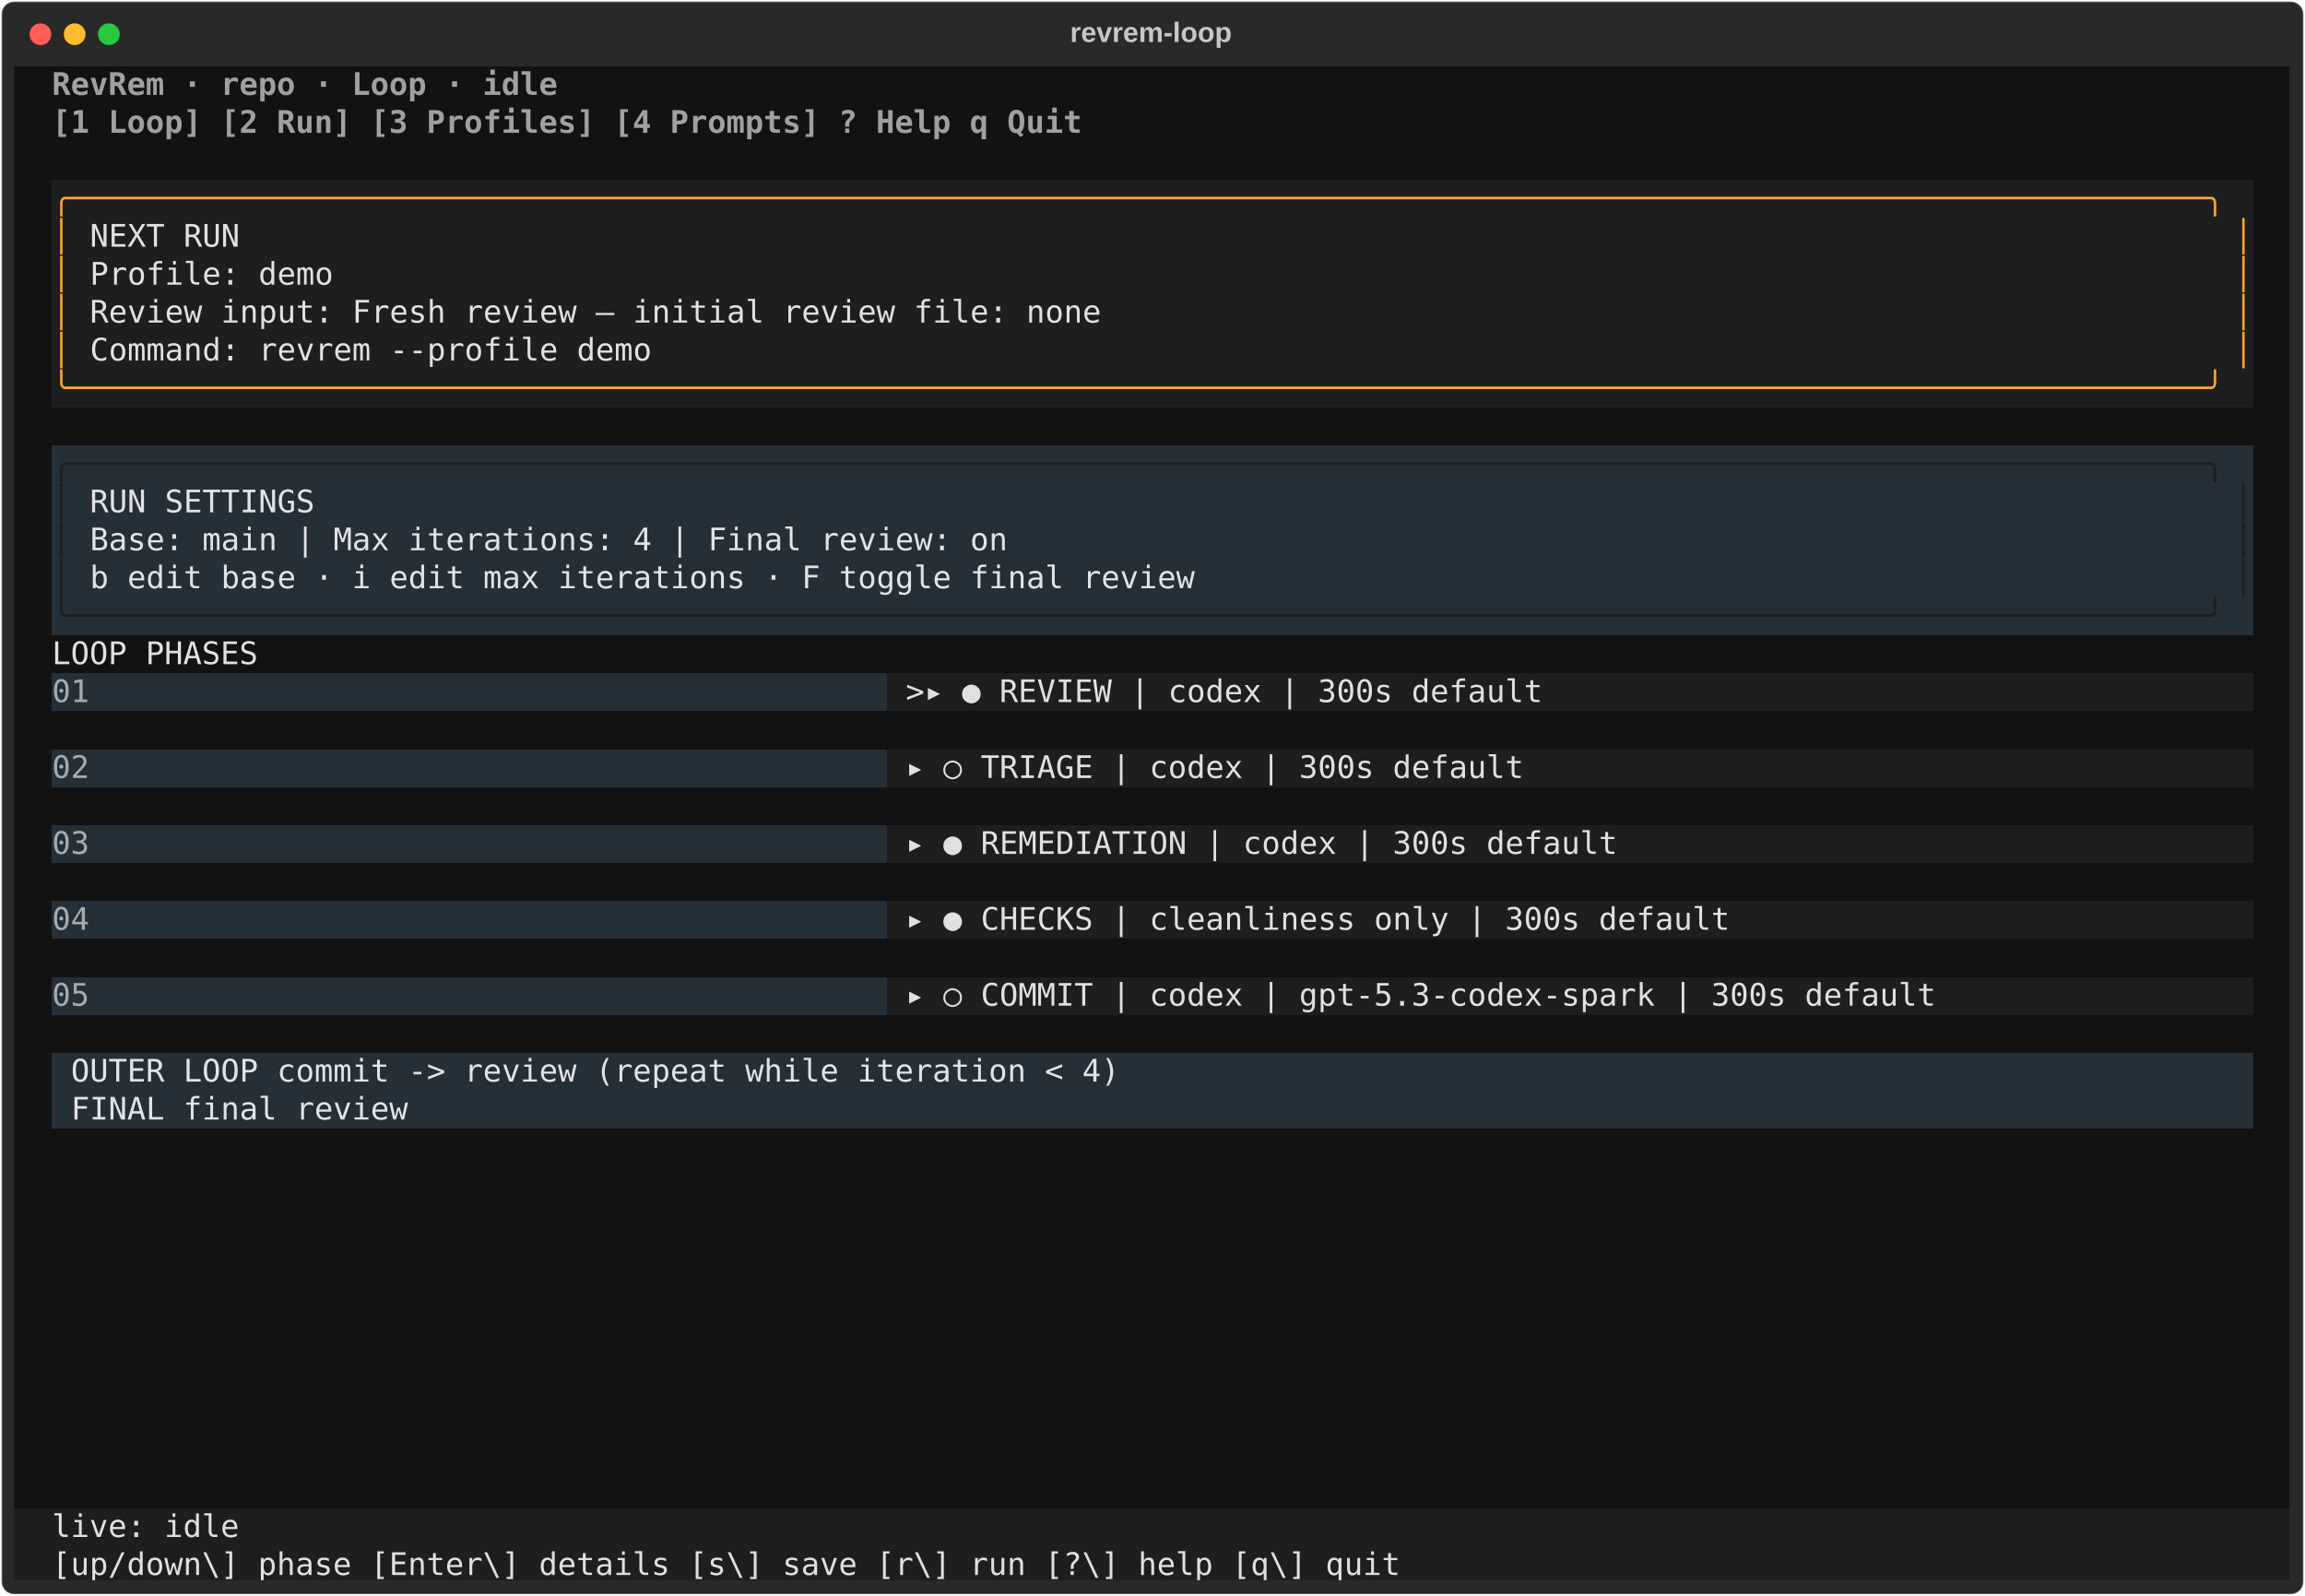
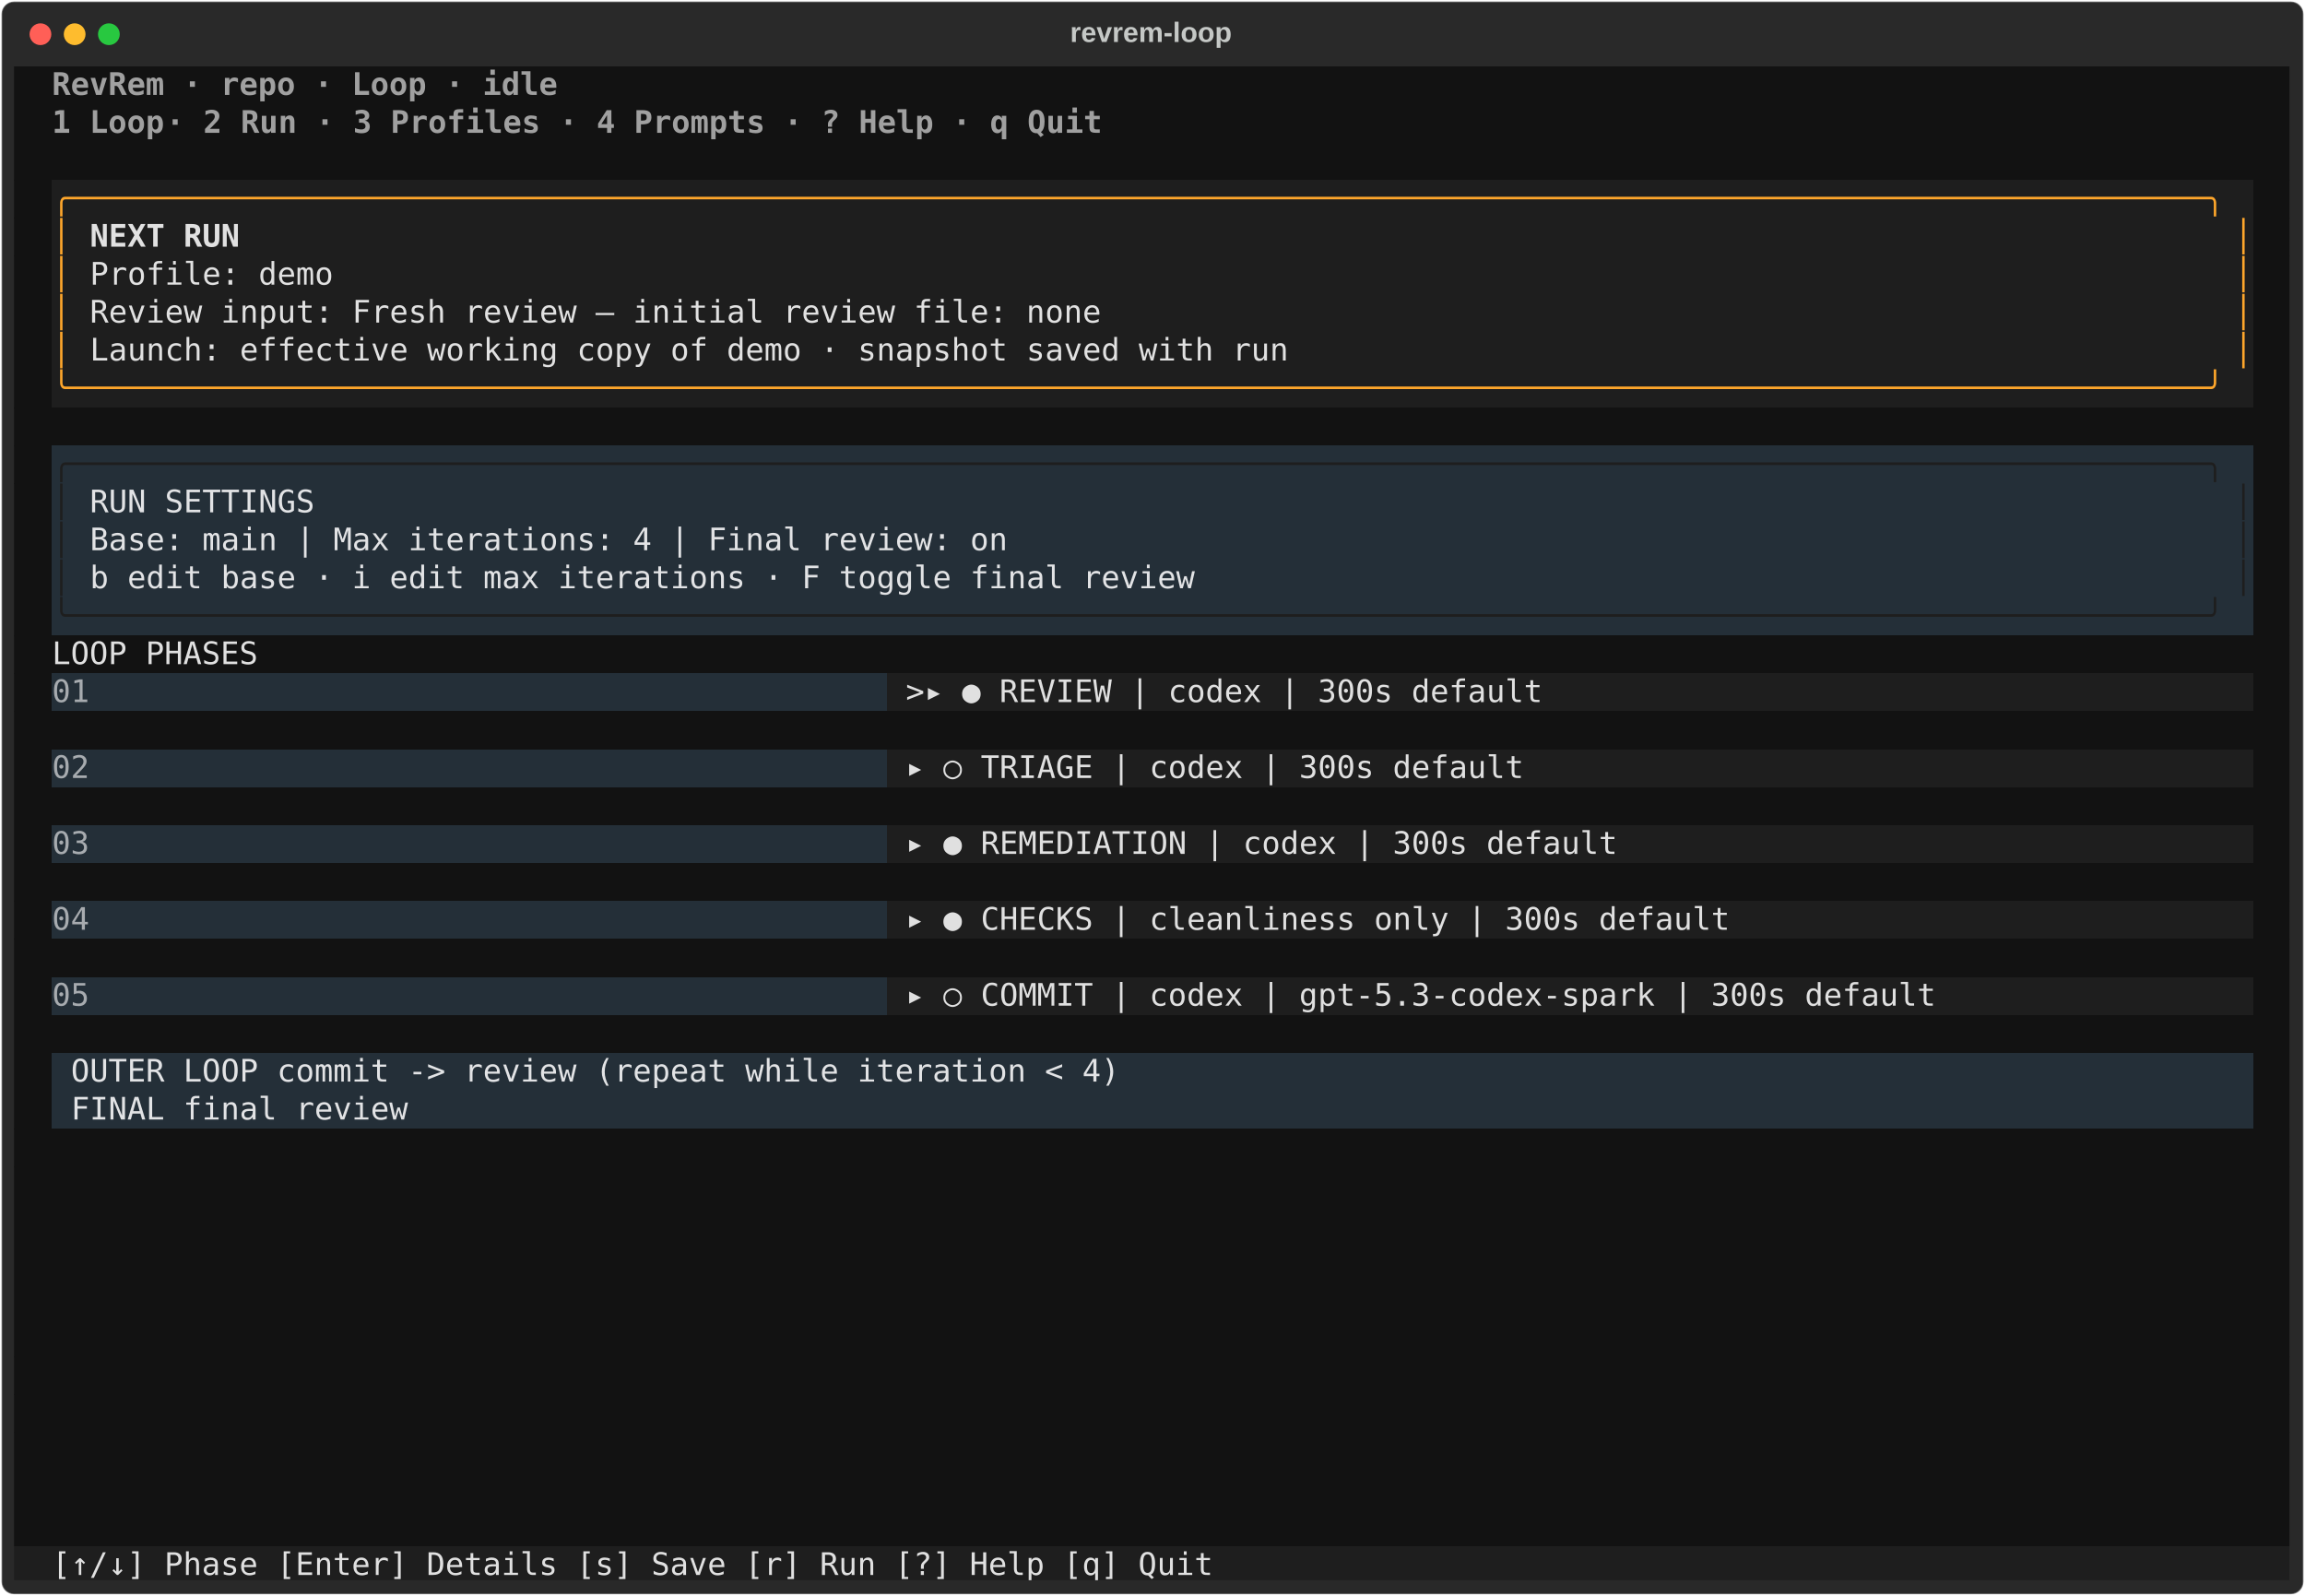
<svg xmlns="http://www.w3.org/2000/svg" class="rich-terminal" viewBox="0 0 1482 1026.0">
  <style>

    @font-face {
        font-family: "Fira Code";
        src: local("FiraCode-Regular"),
                url("https://cdnjs.cloudflare.com/ajax/libs/firacode/6.2.0/woff2/FiraCode-Regular.woff2") format("woff2"),
                url("https://cdnjs.cloudflare.com/ajax/libs/firacode/6.2.0/woff/FiraCode-Regular.woff") format("woff");
        font-style: normal;
        font-weight: 400;
    }
    @font-face {
        font-family: "Fira Code";
        src: local("FiraCode-Bold"),
                url("https://cdnjs.cloudflare.com/ajax/libs/firacode/6.2.0/woff2/FiraCode-Bold.woff2") format("woff2"),
                url("https://cdnjs.cloudflare.com/ajax/libs/firacode/6.2.0/woff/FiraCode-Bold.woff") format("woff");
        font-style: bold;
        font-weight: 700;
    }

    .terminal-ID-matrix {
        font-family: Fira Code, monospace;
        font-size: 20px;
        line-height: 24.4px;
        font-variant-east-asian: full-width;
    }

    .terminal-ID-title {
        font-size: 18px;
        font-weight: bold;
        font-family: arial;
    }

    .terminal-ID-r1 { fill: #c5c8c6 }
.terminal-ID-r2 { fill: #a0a0a0;font-weight: bold }
.terminal-ID-r3 { fill: #fea62b }
- .terminal-ID-r4 { fill: #e1e1e1 }
- .terminal-ID-r5 { fill: #1e1e1e }
- .terminal-ID-r6 { fill: #e2e3e5 }
- .terminal-ID-r7 { fill: #e0e0e0 }
- .terminal-ID-r8 { fill: #a7abaf }
+ .terminal-ID-r4 { fill: #e1e1e1;font-weight: bold }
+ .terminal-ID-r5 { fill: #e1e1e1 }
+ .terminal-ID-r6 { fill: #1e1e1e }
+ .terminal-ID-r7 { fill: #e2e3e5 }
+ .terminal-ID-r8 { fill: #e0e0e0 }
+ .terminal-ID-r9 { fill: #a7abaf }
    </style>
  <defs>
    <clipPath id="terminal-ID-clip-terminal">
      <rect x="0" y="0" width="1463.0" height="975.0" />
    </clipPath>
    <clipPath id="terminal-ID-line-0">
      <rect x="0" y="1.5" width="1464" height="24.65" />
    </clipPath>
    <clipPath id="terminal-ID-line-1">
      <rect x="0" y="25.9" width="1464" height="24.65" />
    </clipPath>
    <clipPath id="terminal-ID-line-2">
      <rect x="0" y="50.3" width="1464" height="24.65" />
    </clipPath>
    <clipPath id="terminal-ID-line-3">
      <rect x="0" y="74.7" width="1464" height="24.65" />
    </clipPath>
    <clipPath id="terminal-ID-line-4">
      <rect x="0" y="99.1" width="1464" height="24.65" />
    </clipPath>
    <clipPath id="terminal-ID-line-5">
      <rect x="0" y="123.5" width="1464" height="24.65" />
    </clipPath>
    <clipPath id="terminal-ID-line-6">
      <rect x="0" y="147.9" width="1464" height="24.65" />
    </clipPath>
    <clipPath id="terminal-ID-line-7">
      <rect x="0" y="172.3" width="1464" height="24.65" />
    </clipPath>
    <clipPath id="terminal-ID-line-8">
      <rect x="0" y="196.7" width="1464" height="24.65" />
    </clipPath>
    <clipPath id="terminal-ID-line-9">
      <rect x="0" y="221.1" width="1464" height="24.65" />
    </clipPath>
    <clipPath id="terminal-ID-line-10">
      <rect x="0" y="245.5" width="1464" height="24.65" />
    </clipPath>
    <clipPath id="terminal-ID-line-11">
      <rect x="0" y="269.9" width="1464" height="24.65" />
    </clipPath>
    <clipPath id="terminal-ID-line-12">
      <rect x="0" y="294.3" width="1464" height="24.65" />
    </clipPath>
    <clipPath id="terminal-ID-line-13">
      <rect x="0" y="318.7" width="1464" height="24.65" />
    </clipPath>
    <clipPath id="terminal-ID-line-14">
      <rect x="0" y="343.1" width="1464" height="24.65" />
    </clipPath>
    <clipPath id="terminal-ID-line-15">
      <rect x="0" y="367.5" width="1464" height="24.65" />
    </clipPath>
    <clipPath id="terminal-ID-line-16">
      <rect x="0" y="391.9" width="1464" height="24.65" />
    </clipPath>
    <clipPath id="terminal-ID-line-17">
      <rect x="0" y="416.3" width="1464" height="24.65" />
    </clipPath>
    <clipPath id="terminal-ID-line-18">
      <rect x="0" y="440.7" width="1464" height="24.65" />
    </clipPath>
    <clipPath id="terminal-ID-line-19">
      <rect x="0" y="465.1" width="1464" height="24.65" />
    </clipPath>
    <clipPath id="terminal-ID-line-20">
      <rect x="0" y="489.5" width="1464" height="24.65" />
    </clipPath>
    <clipPath id="terminal-ID-line-21">
      <rect x="0" y="513.9" width="1464" height="24.65" />
    </clipPath>
    <clipPath id="terminal-ID-line-22">
      <rect x="0" y="538.3" width="1464" height="24.65" />
    </clipPath>
    <clipPath id="terminal-ID-line-23">
      <rect x="0" y="562.7" width="1464" height="24.65" />
    </clipPath>
    <clipPath id="terminal-ID-line-24">
      <rect x="0" y="587.1" width="1464" height="24.65" />
    </clipPath>
    <clipPath id="terminal-ID-line-25">
      <rect x="0" y="611.5" width="1464" height="24.65" />
    </clipPath>
    <clipPath id="terminal-ID-line-26">
      <rect x="0" y="635.9" width="1464" height="24.65" />
    </clipPath>
    <clipPath id="terminal-ID-line-27">
      <rect x="0" y="660.3" width="1464" height="24.65" />
    </clipPath>
    <clipPath id="terminal-ID-line-28">
      <rect x="0" y="684.7" width="1464" height="24.65" />
    </clipPath>
    <clipPath id="terminal-ID-line-29">
      <rect x="0" y="709.1" width="1464" height="24.65" />
    </clipPath>
    <clipPath id="terminal-ID-line-30">
      <rect x="0" y="733.5" width="1464" height="24.65" />
    </clipPath>
    <clipPath id="terminal-ID-line-31">
      <rect x="0" y="757.9" width="1464" height="24.65" />
    </clipPath>
    <clipPath id="terminal-ID-line-32">
      <rect x="0" y="782.3" width="1464" height="24.65" />
    </clipPath>
    <clipPath id="terminal-ID-line-33">
      <rect x="0" y="806.7" width="1464" height="24.65" />
    </clipPath>
    <clipPath id="terminal-ID-line-34">
      <rect x="0" y="831.1" width="1464" height="24.65" />
    </clipPath>
    <clipPath id="terminal-ID-line-35">
      <rect x="0" y="855.5" width="1464" height="24.65" />
    </clipPath>
    <clipPath id="terminal-ID-line-36">
      <rect x="0" y="879.9" width="1464" height="24.65" />
    </clipPath>
    <clipPath id="terminal-ID-line-37">
      <rect x="0" y="904.3" width="1464" height="24.65" />
    </clipPath>
    <clipPath id="terminal-ID-line-38">
      <rect x="0" y="928.7" width="1464" height="24.65" />
    </clipPath>
  </defs>
  <rect fill="#292929" stroke="rgba(255,255,255,0.35)" stroke-width="1" x="1" y="1" width="1480" height="1024" rx="8" />
  <text class="terminal-ID-title" fill="#c5c8c6" text-anchor="middle" x="740" y="27">revrem-loop</text>
  <g transform="translate(26,22)">
    <circle cx="0" cy="0" r="7" fill="#ff5f57" />
    <circle cx="22" cy="0" r="7" fill="#febc2e" />
    <circle cx="44" cy="0" r="7" fill="#28c840" />
  </g>
  <g transform="translate(9, 41)" clip-path="url(#terminal-ID-clip-terminal)">
    <rect fill="#121212" x="0" y="1.5" width="24.4" height="24.65" shape-rendering="crispEdges" />
    <rect fill="#121212" x="24.4" y="1.5" width="329.4" height="24.65" shape-rendering="crispEdges" />
    <rect fill="#121212" x="353.8" y="1.5" width="1110.2" height="24.65" shape-rendering="crispEdges" />
    <rect fill="#121212" x="0" y="25.9" width="24.4" height="24.65" shape-rendering="crispEdges" />
-     <rect fill="#121212" x="24.4" y="25.9" width="732" height="24.65" shape-rendering="crispEdges" />
-     <rect fill="#121212" x="756.4" y="25.9" width="707.6" height="24.65" shape-rendering="crispEdges" />
+     <rect fill="#121212" x="24.4" y="25.9" width="73.2" height="24.65" shape-rendering="crispEdges" />
+     <rect fill="#121212" x="97.6" y="25.9" width="622.2" height="24.65" shape-rendering="crispEdges" />
+     <rect fill="#121212" x="719.8" y="25.9" width="744.2" height="24.65" shape-rendering="crispEdges" />
    <rect fill="#121212" x="0" y="50.3" width="1464" height="24.65" shape-rendering="crispEdges" />
    <rect fill="#121212" x="0" y="74.7" width="24.4" height="24.65" shape-rendering="crispEdges" />
    <rect fill="#1e1e1e" x="24.4" y="74.7" width="1415.2" height="24.65" shape-rendering="crispEdges" />
    <rect fill="#121212" x="1439.6" y="74.7" width="24.4" height="24.65" shape-rendering="crispEdges" />
    <rect fill="#121212" x="0" y="99.1" width="24.4" height="24.65" shape-rendering="crispEdges" />
    <rect fill="#1e1e1e" x="24.4" y="99.1" width="12.2" height="24.65" shape-rendering="crispEdges" />
    <rect fill="#1e1e1e" x="36.6" y="99.1" width="12.2" height="24.65" shape-rendering="crispEdges" />
    <rect fill="#1e1e1e" x="48.8" y="99.1" width="97.6" height="24.65" shape-rendering="crispEdges" />
    <rect fill="#1e1e1e" x="146.4" y="99.1" width="1281" height="24.65" shape-rendering="crispEdges" />
    <rect fill="#1e1e1e" x="1427.4" y="99.1" width="12.2" height="24.65" shape-rendering="crispEdges" />
    <rect fill="#121212" x="1439.6" y="99.1" width="24.4" height="24.65" shape-rendering="crispEdges" />
    <rect fill="#121212" x="0" y="123.5" width="24.4" height="24.65" shape-rendering="crispEdges" />
    <rect fill="#1e1e1e" x="24.4" y="123.5" width="12.2" height="24.65" shape-rendering="crispEdges" />
    <rect fill="#1e1e1e" x="36.6" y="123.5" width="12.2" height="24.65" shape-rendering="crispEdges" />
    <rect fill="#1e1e1e" x="48.8" y="123.5" width="158.6" height="24.65" shape-rendering="crispEdges" />
    <rect fill="#1e1e1e" x="207.4" y="123.5" width="1220" height="24.65" shape-rendering="crispEdges" />
    <rect fill="#1e1e1e" x="1427.4" y="123.5" width="12.2" height="24.65" shape-rendering="crispEdges" />
    <rect fill="#121212" x="1439.6" y="123.5" width="24.4" height="24.65" shape-rendering="crispEdges" />
    <rect fill="#121212" x="0" y="147.9" width="24.4" height="24.65" shape-rendering="crispEdges" />
    <rect fill="#1e1e1e" x="24.4" y="147.9" width="12.2" height="24.65" shape-rendering="crispEdges" />
    <rect fill="#1e1e1e" x="36.6" y="147.9" width="12.2" height="24.65" shape-rendering="crispEdges" />
    <rect fill="#1e1e1e" x="48.8" y="147.9" width="658.8" height="24.65" shape-rendering="crispEdges" />
    <rect fill="#1e1e1e" x="707.6" y="147.9" width="719.8" height="24.65" shape-rendering="crispEdges" />
    <rect fill="#1e1e1e" x="1427.4" y="147.9" width="12.2" height="24.65" shape-rendering="crispEdges" />
    <rect fill="#121212" x="1439.6" y="147.9" width="24.4" height="24.65" shape-rendering="crispEdges" />
    <rect fill="#121212" x="0" y="172.3" width="24.4" height="24.65" shape-rendering="crispEdges" />
    <rect fill="#1e1e1e" x="24.4" y="172.3" width="12.2" height="24.65" shape-rendering="crispEdges" />
    <rect fill="#1e1e1e" x="36.6" y="172.3" width="12.2" height="24.65" shape-rendering="crispEdges" />
-     <rect fill="#1e1e1e" x="48.8" y="172.3" width="366" height="24.65" shape-rendering="crispEdges" />
-     <rect fill="#1e1e1e" x="414.8" y="172.3" width="1012.6" height="24.65" shape-rendering="crispEdges" />
+     <rect fill="#1e1e1e" x="48.8" y="172.3" width="780.8" height="24.65" shape-rendering="crispEdges" />
+     <rect fill="#1e1e1e" x="829.6" y="172.3" width="597.8" height="24.65" shape-rendering="crispEdges" />
    <rect fill="#1e1e1e" x="1427.4" y="172.3" width="12.2" height="24.65" shape-rendering="crispEdges" />
    <rect fill="#121212" x="1439.6" y="172.3" width="24.4" height="24.65" shape-rendering="crispEdges" />
    <rect fill="#121212" x="0" y="196.7" width="24.4" height="24.65" shape-rendering="crispEdges" />
    <rect fill="#1e1e1e" x="24.4" y="196.7" width="1415.2" height="24.65" shape-rendering="crispEdges" />
    <rect fill="#121212" x="1439.6" y="196.7" width="24.4" height="24.65" shape-rendering="crispEdges" />
    <rect fill="#121212" x="0" y="221.1" width="1464" height="24.65" shape-rendering="crispEdges" />
    <rect fill="#121212" x="0" y="245.5" width="24.4" height="24.65" shape-rendering="crispEdges" />
    <rect fill="#242f38" x="24.4" y="245.5" width="1415.2" height="24.65" shape-rendering="crispEdges" />
    <rect fill="#121212" x="1439.6" y="245.5" width="24.4" height="24.65" shape-rendering="crispEdges" />
    <rect fill="#121212" x="0" y="269.9" width="24.4" height="24.65" shape-rendering="crispEdges" />
    <rect fill="#242f38" x="24.4" y="269.9" width="12.2" height="24.65" shape-rendering="crispEdges" />
    <rect fill="#242f38" x="36.6" y="269.9" width="12.2" height="24.65" shape-rendering="crispEdges" />
    <rect fill="#242f38" x="48.8" y="269.9" width="146.4" height="24.65" shape-rendering="crispEdges" />
    <rect fill="#242f38" x="195.2" y="269.9" width="1232.2" height="24.65" shape-rendering="crispEdges" />
    <rect fill="#242f38" x="1427.4" y="269.9" width="12.2" height="24.65" shape-rendering="crispEdges" />
    <rect fill="#121212" x="1439.6" y="269.9" width="24.4" height="24.65" shape-rendering="crispEdges" />
    <rect fill="#121212" x="0" y="294.3" width="24.4" height="24.65" shape-rendering="crispEdges" />
    <rect fill="#242f38" x="24.4" y="294.3" width="12.2" height="24.65" shape-rendering="crispEdges" />
    <rect fill="#242f38" x="36.6" y="294.3" width="12.2" height="24.65" shape-rendering="crispEdges" />
    <rect fill="#242f38" x="48.8" y="294.3" width="597.8" height="24.65" shape-rendering="crispEdges" />
    <rect fill="#242f38" x="646.6" y="294.3" width="780.8" height="24.65" shape-rendering="crispEdges" />
    <rect fill="#242f38" x="1427.4" y="294.3" width="12.2" height="24.65" shape-rendering="crispEdges" />
    <rect fill="#121212" x="1439.6" y="294.3" width="24.4" height="24.65" shape-rendering="crispEdges" />
    <rect fill="#121212" x="0" y="318.7" width="24.4" height="24.65" shape-rendering="crispEdges" />
    <rect fill="#242f38" x="24.4" y="318.7" width="12.2" height="24.65" shape-rendering="crispEdges" />
    <rect fill="#242f38" x="36.6" y="318.7" width="12.2" height="24.65" shape-rendering="crispEdges" />
    <rect fill="#242f38" x="48.8" y="318.7" width="719.8" height="24.65" shape-rendering="crispEdges" />
    <rect fill="#242f38" x="768.6" y="318.7" width="658.8" height="24.65" shape-rendering="crispEdges" />
    <rect fill="#242f38" x="1427.4" y="318.7" width="12.2" height="24.65" shape-rendering="crispEdges" />
    <rect fill="#121212" x="1439.6" y="318.7" width="24.4" height="24.65" shape-rendering="crispEdges" />
    <rect fill="#121212" x="0" y="343.1" width="24.4" height="24.65" shape-rendering="crispEdges" />
    <rect fill="#242f38" x="24.4" y="343.1" width="1415.2" height="24.65" shape-rendering="crispEdges" />
    <rect fill="#121212" x="1439.6" y="343.1" width="24.4" height="24.65" shape-rendering="crispEdges" />
    <rect fill="#121212" x="0" y="367.5" width="24.4" height="24.65" shape-rendering="crispEdges" />
    <rect fill="#121212" x="24.4" y="367.5" width="134.2" height="24.65" shape-rendering="crispEdges" />
    <rect fill="#121212" x="158.6" y="367.5" width="1305.4" height="24.65" shape-rendering="crispEdges" />
    <rect fill="#121212" x="0" y="391.9" width="24.4" height="24.65" shape-rendering="crispEdges" />
    <rect fill="#242f38" x="24.4" y="391.9" width="24.4" height="24.65" shape-rendering="crispEdges" />
    <rect fill="#242f38" x="48.8" y="391.9" width="512.4" height="24.65" shape-rendering="crispEdges" />
    <rect fill="#1e1e1e" x="561.2" y="391.9" width="12.2" height="24.65" shape-rendering="crispEdges" />
    <rect fill="#1e1e1e" x="573.4" y="391.9" width="475.8" height="24.65" shape-rendering="crispEdges" />
    <rect fill="#1e1e1e" x="1049.2" y="391.9" width="390.4" height="24.65" shape-rendering="crispEdges" />
    <rect fill="#121212" x="1439.6" y="391.9" width="24.4" height="24.65" shape-rendering="crispEdges" />
    <rect fill="#121212" x="0" y="416.3" width="1464" height="24.65" shape-rendering="crispEdges" />
    <rect fill="#121212" x="0" y="440.7" width="24.4" height="24.65" shape-rendering="crispEdges" />
    <rect fill="#242f38" x="24.4" y="440.7" width="24.4" height="24.65" shape-rendering="crispEdges" />
    <rect fill="#242f38" x="48.8" y="440.7" width="512.4" height="24.65" shape-rendering="crispEdges" />
    <rect fill="#1e1e1e" x="561.2" y="440.7" width="12.2" height="24.65" shape-rendering="crispEdges" />
    <rect fill="#1e1e1e" x="573.4" y="440.7" width="475.8" height="24.65" shape-rendering="crispEdges" />
    <rect fill="#1e1e1e" x="1049.2" y="440.7" width="390.4" height="24.65" shape-rendering="crispEdges" />
    <rect fill="#121212" x="1439.6" y="440.7" width="24.4" height="24.65" shape-rendering="crispEdges" />
    <rect fill="#121212" x="0" y="465.1" width="1464" height="24.65" shape-rendering="crispEdges" />
    <rect fill="#121212" x="0" y="489.5" width="24.4" height="24.65" shape-rendering="crispEdges" />
    <rect fill="#242f38" x="24.4" y="489.5" width="24.4" height="24.65" shape-rendering="crispEdges" />
    <rect fill="#242f38" x="48.8" y="489.5" width="512.4" height="24.65" shape-rendering="crispEdges" />
    <rect fill="#1e1e1e" x="561.2" y="489.5" width="12.2" height="24.65" shape-rendering="crispEdges" />
    <rect fill="#1e1e1e" x="573.4" y="489.5" width="475.8" height="24.65" shape-rendering="crispEdges" />
    <rect fill="#1e1e1e" x="1049.2" y="489.5" width="390.4" height="24.65" shape-rendering="crispEdges" />
    <rect fill="#121212" x="1439.6" y="489.5" width="24.4" height="24.65" shape-rendering="crispEdges" />
    <rect fill="#121212" x="0" y="513.9" width="1464" height="24.65" shape-rendering="crispEdges" />
    <rect fill="#121212" x="0" y="538.3" width="24.4" height="24.65" shape-rendering="crispEdges" />
    <rect fill="#242f38" x="24.4" y="538.3" width="24.4" height="24.65" shape-rendering="crispEdges" />
    <rect fill="#242f38" x="48.8" y="538.3" width="512.4" height="24.65" shape-rendering="crispEdges" />
    <rect fill="#1e1e1e" x="561.2" y="538.3" width="12.2" height="24.65" shape-rendering="crispEdges" />
    <rect fill="#1e1e1e" x="573.4" y="538.3" width="610" height="24.65" shape-rendering="crispEdges" />
    <rect fill="#1e1e1e" x="1183.4" y="538.3" width="256.2" height="24.65" shape-rendering="crispEdges" />
    <rect fill="#121212" x="1439.6" y="538.3" width="24.4" height="24.65" shape-rendering="crispEdges" />
    <rect fill="#121212" x="0" y="562.7" width="1464" height="24.65" shape-rendering="crispEdges" />
    <rect fill="#121212" x="0" y="587.1" width="24.4" height="24.65" shape-rendering="crispEdges" />
    <rect fill="#242f38" x="24.4" y="587.1" width="24.4" height="24.65" shape-rendering="crispEdges" />
    <rect fill="#242f38" x="48.8" y="587.1" width="512.4" height="24.65" shape-rendering="crispEdges" />
    <rect fill="#1e1e1e" x="561.2" y="587.1" width="12.2" height="24.65" shape-rendering="crispEdges" />
    <rect fill="#1e1e1e" x="573.4" y="587.1" width="744.2" height="24.65" shape-rendering="crispEdges" />
    <rect fill="#1e1e1e" x="1317.6" y="587.1" width="122" height="24.65" shape-rendering="crispEdges" />
    <rect fill="#121212" x="1439.6" y="587.1" width="24.4" height="24.65" shape-rendering="crispEdges" />
    <rect fill="#121212" x="0" y="611.5" width="1464" height="24.65" shape-rendering="crispEdges" />
    <rect fill="#121212" x="0" y="635.9" width="24.4" height="24.65" shape-rendering="crispEdges" />
    <rect fill="#242f38" x="24.4" y="635.9" width="12.2" height="24.65" shape-rendering="crispEdges" />
    <rect fill="#242f38" x="36.6" y="635.9" width="768.6" height="24.65" shape-rendering="crispEdges" />
    <rect fill="#242f38" x="805.2" y="635.9" width="634.4" height="24.65" shape-rendering="crispEdges" />
    <rect fill="#121212" x="1439.6" y="635.9" width="24.4" height="24.65" shape-rendering="crispEdges" />
    <rect fill="#121212" x="0" y="660.3" width="24.4" height="24.65" shape-rendering="crispEdges" />
    <rect fill="#242f38" x="24.4" y="660.3" width="12.2" height="24.65" shape-rendering="crispEdges" />
    <rect fill="#242f38" x="36.6" y="660.3" width="305" height="24.65" shape-rendering="crispEdges" />
    <rect fill="#242f38" x="341.6" y="660.3" width="1098" height="24.65" shape-rendering="crispEdges" />
    <rect fill="#121212" x="1439.6" y="660.3" width="24.4" height="24.65" shape-rendering="crispEdges" />
    <rect fill="#121212" x="0" y="684.7" width="1464" height="24.65" shape-rendering="crispEdges" />
    <rect fill="#121212" x="0" y="709.1" width="1464" height="24.65" shape-rendering="crispEdges" />
    <rect fill="#121212" x="0" y="733.5" width="1464" height="24.65" shape-rendering="crispEdges" />
    <rect fill="#121212" x="0" y="757.9" width="1464" height="24.65" shape-rendering="crispEdges" />
    <rect fill="#121212" x="0" y="782.3" width="1464" height="24.65" shape-rendering="crispEdges" />
    <rect fill="#121212" x="0" y="806.7" width="1464" height="24.65" shape-rendering="crispEdges" />
    <rect fill="#121212" x="0" y="831.1" width="1464" height="24.65" shape-rendering="crispEdges" />
    <rect fill="#121212" x="0" y="855.5" width="1464" height="24.65" shape-rendering="crispEdges" />
    <rect fill="#121212" x="0" y="879.9" width="1464" height="24.65" shape-rendering="crispEdges" />
    <rect fill="#121212" x="0" y="904.3" width="1464" height="24.65" shape-rendering="crispEdges" />
-     <rect fill="#1e1e1e" x="0" y="928.7" width="24.4" height="24.65" shape-rendering="crispEdges" />
-     <rect fill="#1e1e1e" x="24.4" y="928.7" width="122" height="24.65" shape-rendering="crispEdges" />
-     <rect fill="#1e1e1e" x="146.4" y="928.7" width="1317.6" height="24.65" shape-rendering="crispEdges" />
+     <rect fill="#121212" x="0" y="928.7" width="1464" height="24.65" shape-rendering="crispEdges" />
    <rect fill="#1e1e1e" x="0" y="953.1" width="24.4" height="24.65" shape-rendering="crispEdges" />
-     <rect fill="#1e1e1e" x="24.4" y="953.1" width="878.4" height="24.65" shape-rendering="crispEdges" />
-     <rect fill="#1e1e1e" x="902.8" y="953.1" width="561.2" height="24.65" shape-rendering="crispEdges" />
+     <rect fill="#1e1e1e" x="24.4" y="953.1" width="817.4" height="24.65" shape-rendering="crispEdges" />
+     <rect fill="#1e1e1e" x="841.8" y="953.1" width="622.2" height="24.65" shape-rendering="crispEdges" />
    <g class="terminal-ID-matrix">
      <text class="terminal-ID-r2" x="24.4" y="20" textLength="329.4" clip-path="url(#terminal-ID-line-0)">RevRem · repo · Loop · idle</text>
      <text class="terminal-ID-r1" x="1464" y="20" textLength="12.2" clip-path="url(#terminal-ID-line-0)">
</text>
-       <text class="terminal-ID-r2" x="24.4" y="44.4" textLength="732" clip-path="url(#terminal-ID-line-1)">[1 Loop]  [2 Run]  [3 Profiles]  [4 Prompts]  ? Help  q Quit</text>
+       <text class="terminal-ID-r2" x="24.4" y="44.4" textLength="73.2" clip-path="url(#terminal-ID-line-1)">1 Loop</text>
+       <text class="terminal-ID-r2" x="97.6" y="44.4" textLength="622.2" clip-path="url(#terminal-ID-line-1)"> · 2 Run · 3 Profiles · 4 Prompts · ? Help · q Quit</text>
      <text class="terminal-ID-r1" x="1464" y="44.4" textLength="12.2" clip-path="url(#terminal-ID-line-1)">
</text>
      <text class="terminal-ID-r1" x="1464" y="68.8" textLength="12.2" clip-path="url(#terminal-ID-line-2)">
</text>
      <text class="terminal-ID-r3" x="24.4" y="93.2" textLength="1415.2" clip-path="url(#terminal-ID-line-3)">╭──────────────────────────────────────────────────────────────────────────────────────────────────────────────────╮</text>
      <text class="terminal-ID-r1" x="1464" y="93.2" textLength="12.2" clip-path="url(#terminal-ID-line-3)">
</text>
      <text class="terminal-ID-r3" x="24.4" y="117.6" textLength="12.2" clip-path="url(#terminal-ID-line-4)">│</text>
      <text class="terminal-ID-r4" x="48.8" y="117.6" textLength="97.6" clip-path="url(#terminal-ID-line-4)">NEXT RUN</text>
      <text class="terminal-ID-r3" x="1427.4" y="117.6" textLength="12.2" clip-path="url(#terminal-ID-line-4)">│</text>
      <text class="terminal-ID-r1" x="1464" y="117.6" textLength="12.2" clip-path="url(#terminal-ID-line-4)">
</text>
      <text class="terminal-ID-r3" x="24.4" y="142" textLength="12.2" clip-path="url(#terminal-ID-line-5)">│</text>
-       <text class="terminal-ID-r4" x="48.8" y="142" textLength="158.6" clip-path="url(#terminal-ID-line-5)">Profile: demo</text>
+       <text class="terminal-ID-r5" x="48.8" y="142" textLength="158.6" clip-path="url(#terminal-ID-line-5)">Profile: demo</text>
      <text class="terminal-ID-r3" x="1427.4" y="142" textLength="12.2" clip-path="url(#terminal-ID-line-5)">│</text>
      <text class="terminal-ID-r1" x="1464" y="142" textLength="12.2" clip-path="url(#terminal-ID-line-5)">
</text>
      <text class="terminal-ID-r3" x="24.4" y="166.4" textLength="12.2" clip-path="url(#terminal-ID-line-6)">│</text>
-       <text class="terminal-ID-r4" x="48.8" y="166.4" textLength="658.8" clip-path="url(#terminal-ID-line-6)">Review input: Fresh review — initial review file: none</text>
+       <text class="terminal-ID-r5" x="48.8" y="166.4" textLength="658.8" clip-path="url(#terminal-ID-line-6)">Review input: Fresh review — initial review file: none</text>
      <text class="terminal-ID-r3" x="1427.4" y="166.4" textLength="12.2" clip-path="url(#terminal-ID-line-6)">│</text>
      <text class="terminal-ID-r1" x="1464" y="166.4" textLength="12.2" clip-path="url(#terminal-ID-line-6)">
</text>
      <text class="terminal-ID-r3" x="24.4" y="190.8" textLength="12.2" clip-path="url(#terminal-ID-line-7)">│</text>
-       <text class="terminal-ID-r4" x="48.8" y="190.8" textLength="366" clip-path="url(#terminal-ID-line-7)">Command: revrem --profile demo</text>
+       <text class="terminal-ID-r5" x="48.8" y="190.8" textLength="780.8" clip-path="url(#terminal-ID-line-7)">Launch: effective working copy of demo · snapshot saved with run</text>
      <text class="terminal-ID-r3" x="1427.4" y="190.8" textLength="12.2" clip-path="url(#terminal-ID-line-7)">│</text>
      <text class="terminal-ID-r1" x="1464" y="190.8" textLength="12.2" clip-path="url(#terminal-ID-line-7)">
</text>
      <text class="terminal-ID-r3" x="24.4" y="215.2" textLength="1415.2" clip-path="url(#terminal-ID-line-8)">╰──────────────────────────────────────────────────────────────────────────────────────────────────────────────────╯</text>
      <text class="terminal-ID-r1" x="1464" y="215.2" textLength="12.2" clip-path="url(#terminal-ID-line-8)">
</text>
      <text class="terminal-ID-r1" x="1464" y="239.6" textLength="12.2" clip-path="url(#terminal-ID-line-9)">
</text>
-       <text class="terminal-ID-r5" x="24.4" y="264" textLength="1415.2" clip-path="url(#terminal-ID-line-10)">╭──────────────────────────────────────────────────────────────────────────────────────────────────────────────────╮</text>
+       <text class="terminal-ID-r6" x="24.4" y="264" textLength="1415.2" clip-path="url(#terminal-ID-line-10)">╭──────────────────────────────────────────────────────────────────────────────────────────────────────────────────╮</text>
      <text class="terminal-ID-r1" x="1464" y="264" textLength="12.2" clip-path="url(#terminal-ID-line-10)">
</text>
-       <text class="terminal-ID-r5" x="24.4" y="288.4" textLength="12.2" clip-path="url(#terminal-ID-line-11)">│</text>
-       <text class="terminal-ID-r6" x="48.8" y="288.4" textLength="146.4" clip-path="url(#terminal-ID-line-11)">RUN SETTINGS</text>
-       <text class="terminal-ID-r5" x="1427.4" y="288.4" textLength="12.2" clip-path="url(#terminal-ID-line-11)">│</text>
+       <text class="terminal-ID-r6" x="24.4" y="288.4" textLength="12.2" clip-path="url(#terminal-ID-line-11)">│</text>
+       <text class="terminal-ID-r7" x="48.8" y="288.4" textLength="146.4" clip-path="url(#terminal-ID-line-11)">RUN SETTINGS</text>
+       <text class="terminal-ID-r6" x="1427.4" y="288.4" textLength="12.2" clip-path="url(#terminal-ID-line-11)">│</text>
      <text class="terminal-ID-r1" x="1464" y="288.4" textLength="12.2" clip-path="url(#terminal-ID-line-11)">
</text>
-       <text class="terminal-ID-r5" x="24.4" y="312.8" textLength="12.2" clip-path="url(#terminal-ID-line-12)">│</text>
-       <text class="terminal-ID-r6" x="48.8" y="312.8" textLength="597.8" clip-path="url(#terminal-ID-line-12)">Base: main | Max iterations: 4 | Final review: on</text>
-       <text class="terminal-ID-r5" x="1427.4" y="312.8" textLength="12.2" clip-path="url(#terminal-ID-line-12)">│</text>
+       <text class="terminal-ID-r6" x="24.4" y="312.8" textLength="12.2" clip-path="url(#terminal-ID-line-12)">│</text>
+       <text class="terminal-ID-r7" x="48.8" y="312.8" textLength="597.8" clip-path="url(#terminal-ID-line-12)">Base: main | Max iterations: 4 | Final review: on</text>
+       <text class="terminal-ID-r6" x="1427.4" y="312.8" textLength="12.2" clip-path="url(#terminal-ID-line-12)">│</text>
      <text class="terminal-ID-r1" x="1464" y="312.8" textLength="12.2" clip-path="url(#terminal-ID-line-12)">
</text>
-       <text class="terminal-ID-r5" x="24.4" y="337.2" textLength="12.2" clip-path="url(#terminal-ID-line-13)">│</text>
-       <text class="terminal-ID-r6" x="48.8" y="337.2" textLength="719.8" clip-path="url(#terminal-ID-line-13)">b edit base · i edit max iterations · F toggle final review</text>
-       <text class="terminal-ID-r5" x="1427.4" y="337.2" textLength="12.2" clip-path="url(#terminal-ID-line-13)">│</text>
+       <text class="terminal-ID-r6" x="24.4" y="337.2" textLength="12.2" clip-path="url(#terminal-ID-line-13)">│</text>
+       <text class="terminal-ID-r7" x="48.8" y="337.2" textLength="719.8" clip-path="url(#terminal-ID-line-13)">b edit base · i edit max iterations · F toggle final review</text>
+       <text class="terminal-ID-r6" x="1427.4" y="337.2" textLength="12.2" clip-path="url(#terminal-ID-line-13)">│</text>
      <text class="terminal-ID-r1" x="1464" y="337.2" textLength="12.2" clip-path="url(#terminal-ID-line-13)">
</text>
-       <text class="terminal-ID-r5" x="24.4" y="361.6" textLength="1415.2" clip-path="url(#terminal-ID-line-14)">╰──────────────────────────────────────────────────────────────────────────────────────────────────────────────────╯</text>
+       <text class="terminal-ID-r6" x="24.4" y="361.6" textLength="1415.2" clip-path="url(#terminal-ID-line-14)">╰──────────────────────────────────────────────────────────────────────────────────────────────────────────────────╯</text>
      <text class="terminal-ID-r1" x="1464" y="361.6" textLength="12.2" clip-path="url(#terminal-ID-line-14)">
</text>
-       <text class="terminal-ID-r7" x="24.4" y="386" textLength="134.2" clip-path="url(#terminal-ID-line-15)">LOOP PHASES</text>
+       <text class="terminal-ID-r8" x="24.4" y="386" textLength="134.2" clip-path="url(#terminal-ID-line-15)">LOOP PHASES</text>
      <text class="terminal-ID-r1" x="1464" y="386" textLength="12.2" clip-path="url(#terminal-ID-line-15)">
</text>
-       <text class="terminal-ID-r8" x="24.4" y="410.4" textLength="24.4" clip-path="url(#terminal-ID-line-16)">01</text>
-       <text class="terminal-ID-r7" x="573.4" y="410.4" textLength="475.8" clip-path="url(#terminal-ID-line-16)">&gt;▸ ● REVIEW      | codex | 300s default</text>
+       <text class="terminal-ID-r9" x="24.4" y="410.4" textLength="24.4" clip-path="url(#terminal-ID-line-16)">01</text>
+       <text class="terminal-ID-r8" x="573.4" y="410.4" textLength="475.8" clip-path="url(#terminal-ID-line-16)">&gt;▸ ● REVIEW      | codex | 300s default</text>
      <text class="terminal-ID-r1" x="1464" y="410.4" textLength="12.2" clip-path="url(#terminal-ID-line-16)">
</text>
      <text class="terminal-ID-r1" x="1464" y="434.8" textLength="12.2" clip-path="url(#terminal-ID-line-17)">
</text>
-       <text class="terminal-ID-r8" x="24.4" y="459.2" textLength="24.4" clip-path="url(#terminal-ID-line-18)">02</text>
-       <text class="terminal-ID-r7" x="573.4" y="459.2" textLength="475.8" clip-path="url(#terminal-ID-line-18)"> ▸ ○ TRIAGE      | codex | 300s default</text>
+       <text class="terminal-ID-r9" x="24.4" y="459.2" textLength="24.4" clip-path="url(#terminal-ID-line-18)">02</text>
+       <text class="terminal-ID-r8" x="573.4" y="459.2" textLength="475.8" clip-path="url(#terminal-ID-line-18)"> ▸ ○ TRIAGE      | codex | 300s default</text>
      <text class="terminal-ID-r1" x="1464" y="459.2" textLength="12.2" clip-path="url(#terminal-ID-line-18)">
</text>
      <text class="terminal-ID-r1" x="1464" y="483.6" textLength="12.2" clip-path="url(#terminal-ID-line-19)">
</text>
-       <text class="terminal-ID-r8" x="24.4" y="508" textLength="24.4" clip-path="url(#terminal-ID-line-20)">03</text>
-       <text class="terminal-ID-r7" x="573.4" y="508" textLength="475.8" clip-path="url(#terminal-ID-line-20)"> ▸ ● REMEDIATION | codex | 300s default</text>
+       <text class="terminal-ID-r9" x="24.4" y="508" textLength="24.4" clip-path="url(#terminal-ID-line-20)">03</text>
+       <text class="terminal-ID-r8" x="573.4" y="508" textLength="475.8" clip-path="url(#terminal-ID-line-20)"> ▸ ● REMEDIATION | codex | 300s default</text>
      <text class="terminal-ID-r1" x="1464" y="508" textLength="12.2" clip-path="url(#terminal-ID-line-20)">
</text>
      <text class="terminal-ID-r1" x="1464" y="532.4" textLength="12.2" clip-path="url(#terminal-ID-line-21)">
</text>
-       <text class="terminal-ID-r8" x="24.4" y="556.8" textLength="24.4" clip-path="url(#terminal-ID-line-22)">04</text>
-       <text class="terminal-ID-r7" x="573.4" y="556.8" textLength="610" clip-path="url(#terminal-ID-line-22)"> ▸ ● CHECKS      | cleanliness only | 300s default</text>
+       <text class="terminal-ID-r9" x="24.4" y="556.8" textLength="24.4" clip-path="url(#terminal-ID-line-22)">04</text>
+       <text class="terminal-ID-r8" x="573.4" y="556.8" textLength="610" clip-path="url(#terminal-ID-line-22)"> ▸ ● CHECKS      | cleanliness only | 300s default</text>
      <text class="terminal-ID-r1" x="1464" y="556.8" textLength="12.2" clip-path="url(#terminal-ID-line-22)">
</text>
      <text class="terminal-ID-r1" x="1464" y="581.2" textLength="12.2" clip-path="url(#terminal-ID-line-23)">
</text>
-       <text class="terminal-ID-r8" x="24.4" y="605.6" textLength="24.4" clip-path="url(#terminal-ID-line-24)">05</text>
-       <text class="terminal-ID-r7" x="573.4" y="605.6" textLength="744.2" clip-path="url(#terminal-ID-line-24)"> ▸ ○ COMMIT      | codex | gpt-5.3-codex-spark | 300s default</text>
+       <text class="terminal-ID-r9" x="24.4" y="605.6" textLength="24.4" clip-path="url(#terminal-ID-line-24)">05</text>
+       <text class="terminal-ID-r8" x="573.4" y="605.6" textLength="744.2" clip-path="url(#terminal-ID-line-24)"> ▸ ○ COMMIT      | codex | gpt-5.3-codex-spark | 300s default</text>
      <text class="terminal-ID-r1" x="1464" y="605.6" textLength="12.2" clip-path="url(#terminal-ID-line-24)">
</text>
      <text class="terminal-ID-r1" x="1464" y="630" textLength="12.2" clip-path="url(#terminal-ID-line-25)">
</text>
-       <text class="terminal-ID-r6" x="36.6" y="654.4" textLength="768.6" clip-path="url(#terminal-ID-line-26)">OUTER LOOP   commit -&gt; review      (repeat while iteration &lt; 4)</text>
+       <text class="terminal-ID-r7" x="36.6" y="654.4" textLength="768.6" clip-path="url(#terminal-ID-line-26)">OUTER LOOP   commit -&gt; review      (repeat while iteration &lt; 4)</text>
      <text class="terminal-ID-r1" x="1464" y="654.4" textLength="12.2" clip-path="url(#terminal-ID-line-26)">
</text>
-       <text class="terminal-ID-r6" x="36.6" y="678.8" textLength="305" clip-path="url(#terminal-ID-line-27)">FINAL        final review</text>
+       <text class="terminal-ID-r7" x="36.6" y="678.8" textLength="305" clip-path="url(#terminal-ID-line-27)">FINAL        final review</text>
      <text class="terminal-ID-r1" x="1464" y="678.8" textLength="12.2" clip-path="url(#terminal-ID-line-27)">
</text>
      <text class="terminal-ID-r1" x="1464" y="703.2" textLength="12.2" clip-path="url(#terminal-ID-line-28)">
</text>
      <text class="terminal-ID-r1" x="1464" y="727.6" textLength="12.2" clip-path="url(#terminal-ID-line-29)">
</text>
      <text class="terminal-ID-r1" x="1464" y="752" textLength="12.2" clip-path="url(#terminal-ID-line-30)">
</text>
      <text class="terminal-ID-r1" x="1464" y="776.4" textLength="12.2" clip-path="url(#terminal-ID-line-31)">
</text>
      <text class="terminal-ID-r1" x="1464" y="800.8" textLength="12.2" clip-path="url(#terminal-ID-line-32)">
</text>
      <text class="terminal-ID-r1" x="1464" y="825.2" textLength="12.2" clip-path="url(#terminal-ID-line-33)">
</text>
      <text class="terminal-ID-r1" x="1464" y="849.6" textLength="12.2" clip-path="url(#terminal-ID-line-34)">
</text>
      <text class="terminal-ID-r1" x="1464" y="874" textLength="12.2" clip-path="url(#terminal-ID-line-35)">
</text>
      <text class="terminal-ID-r1" x="1464" y="898.4" textLength="12.2" clip-path="url(#terminal-ID-line-36)">
</text>
      <text class="terminal-ID-r1" x="1464" y="922.8" textLength="12.2" clip-path="url(#terminal-ID-line-37)">
</text>
-       <text class="terminal-ID-r7" x="24.4" y="947.2" textLength="122" clip-path="url(#terminal-ID-line-38)">live: idle</text>
      <text class="terminal-ID-r1" x="1464" y="947.2" textLength="12.2" clip-path="url(#terminal-ID-line-38)">
</text>
-       <text class="terminal-ID-r7" x="24.4" y="971.6" textLength="878.4" clip-path="url(#terminal-ID-line-39)">[up/down\] phase [Enter\] details [s\] save [r\] run [?\] help [q\] quit</text>
+       <text class="terminal-ID-r8" x="24.4" y="971.6" textLength="817.4" clip-path="url(#terminal-ID-line-39)">[↑/↓] Phase  [Enter] Details  [s] Save  [r] Run  [?] Help  [q] Quit</text>
    </g>
  </g>
</svg>
